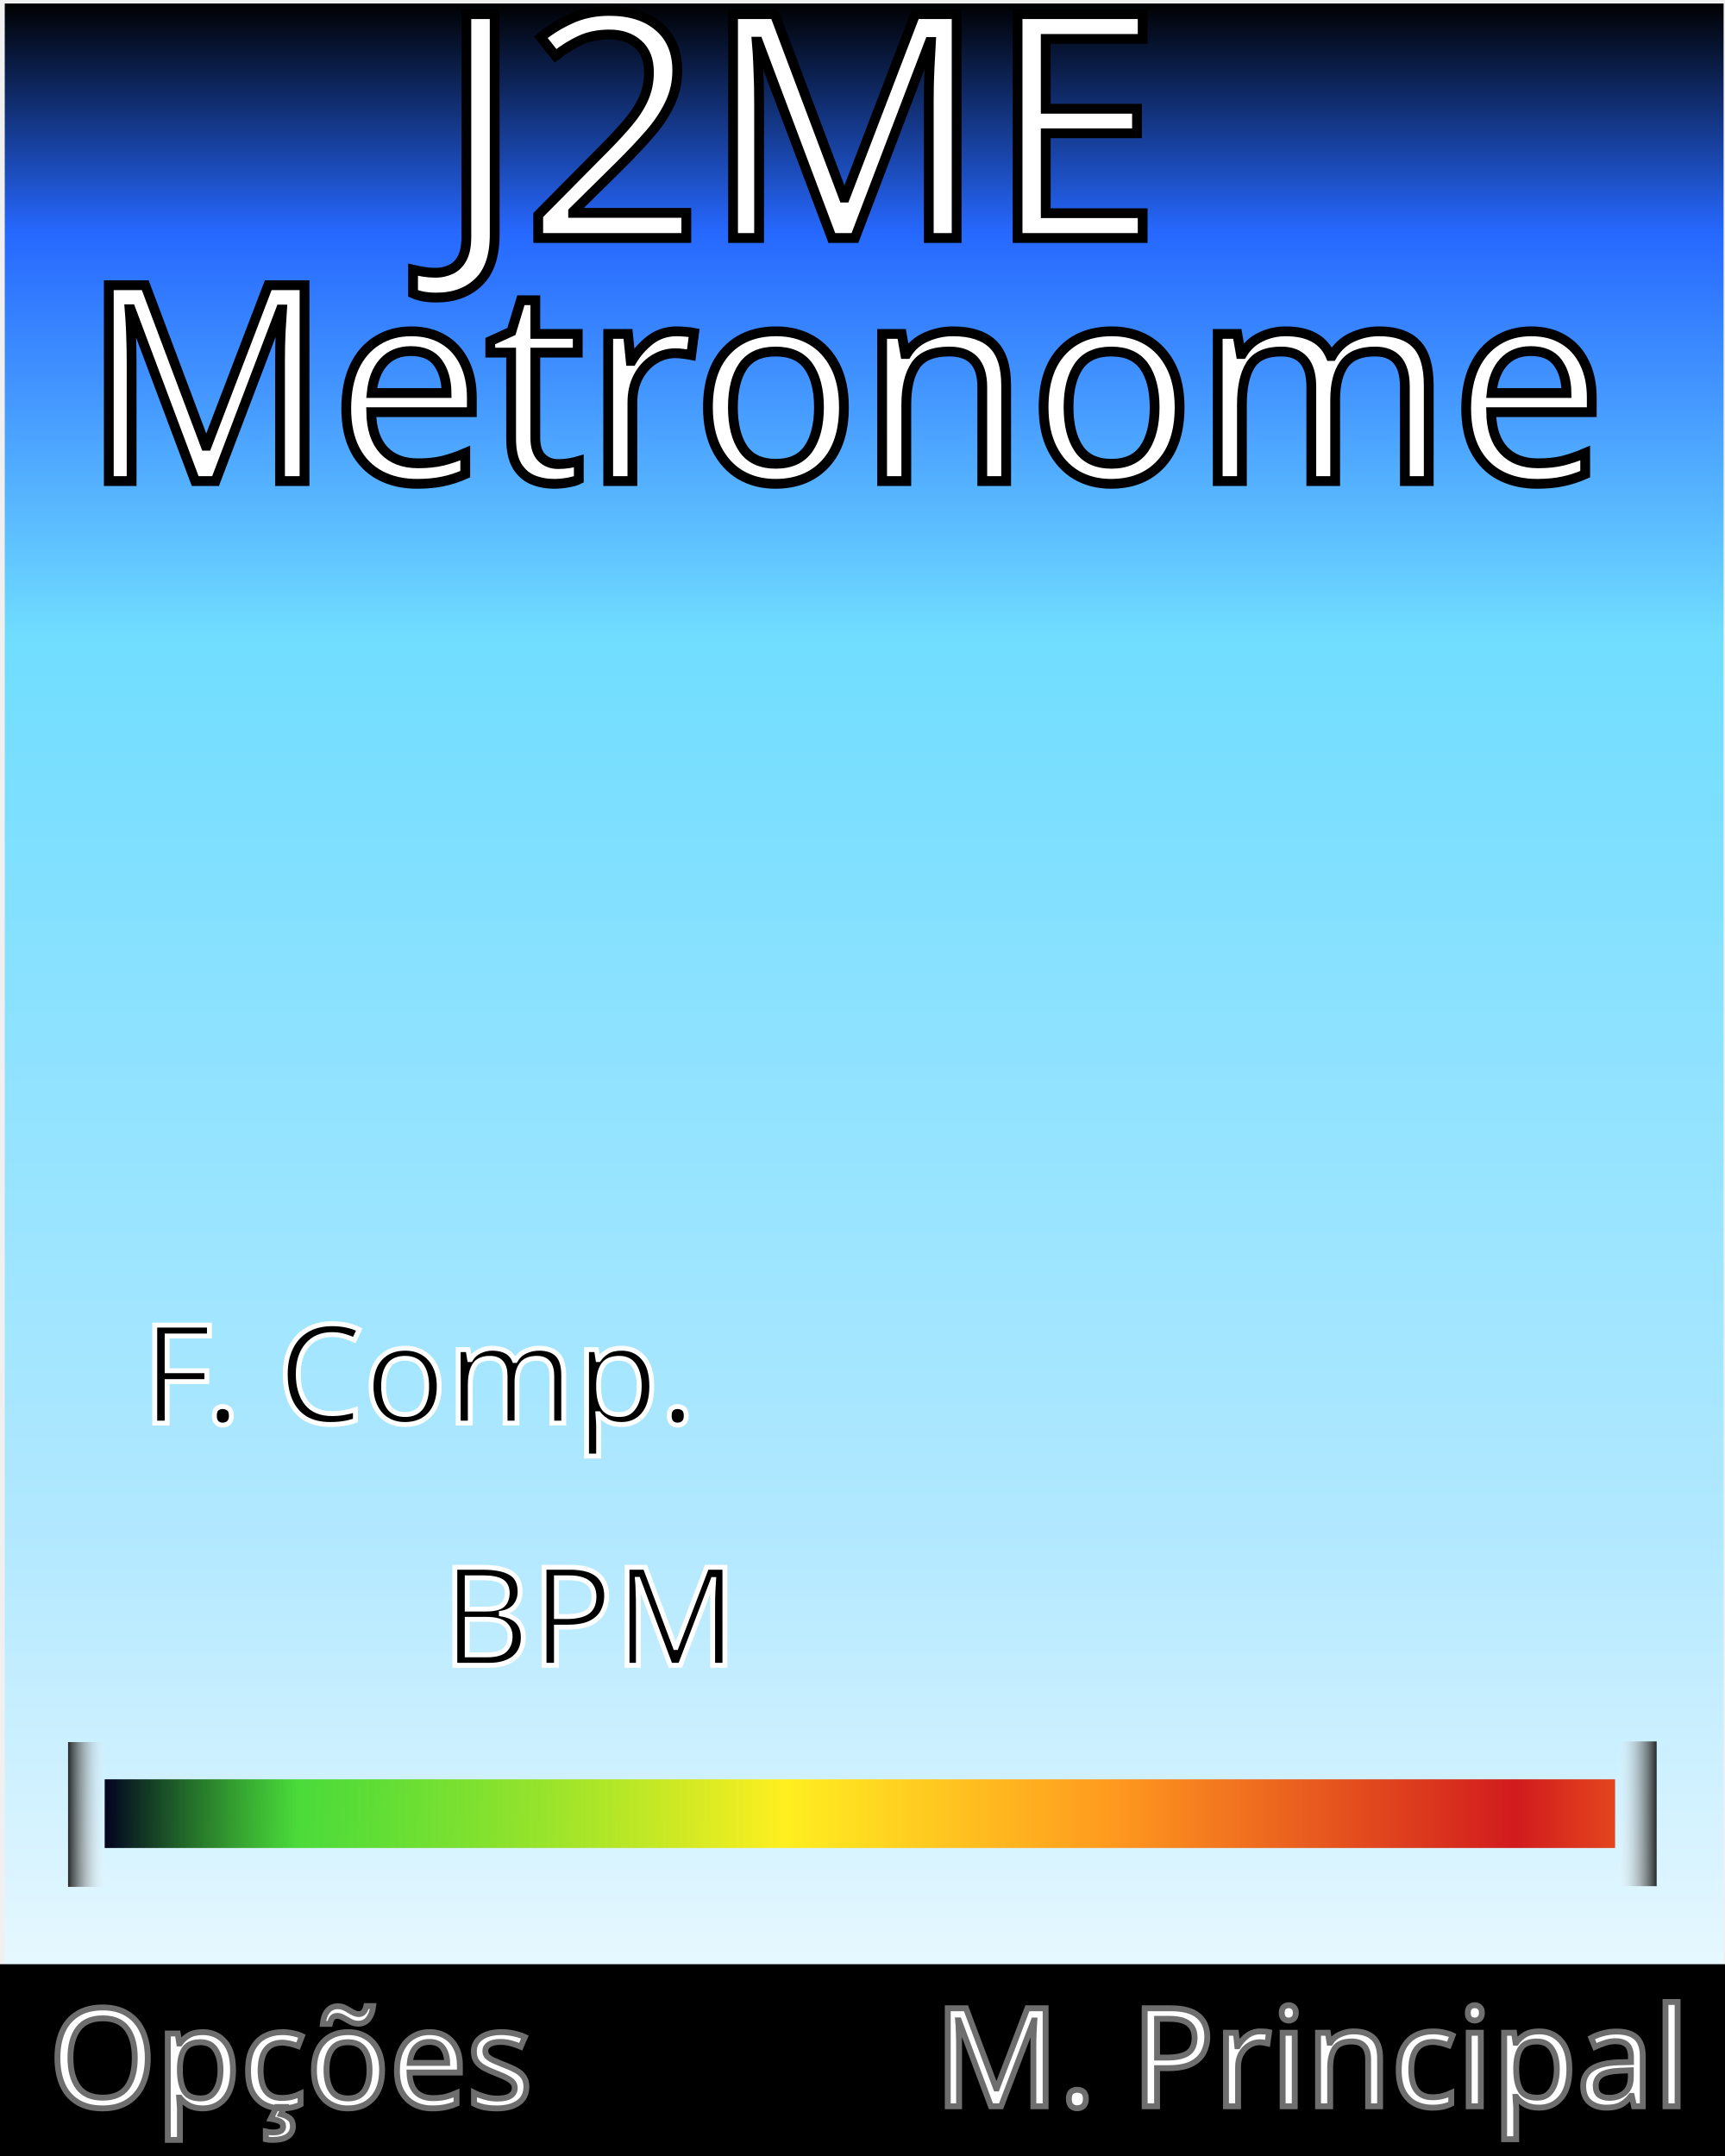
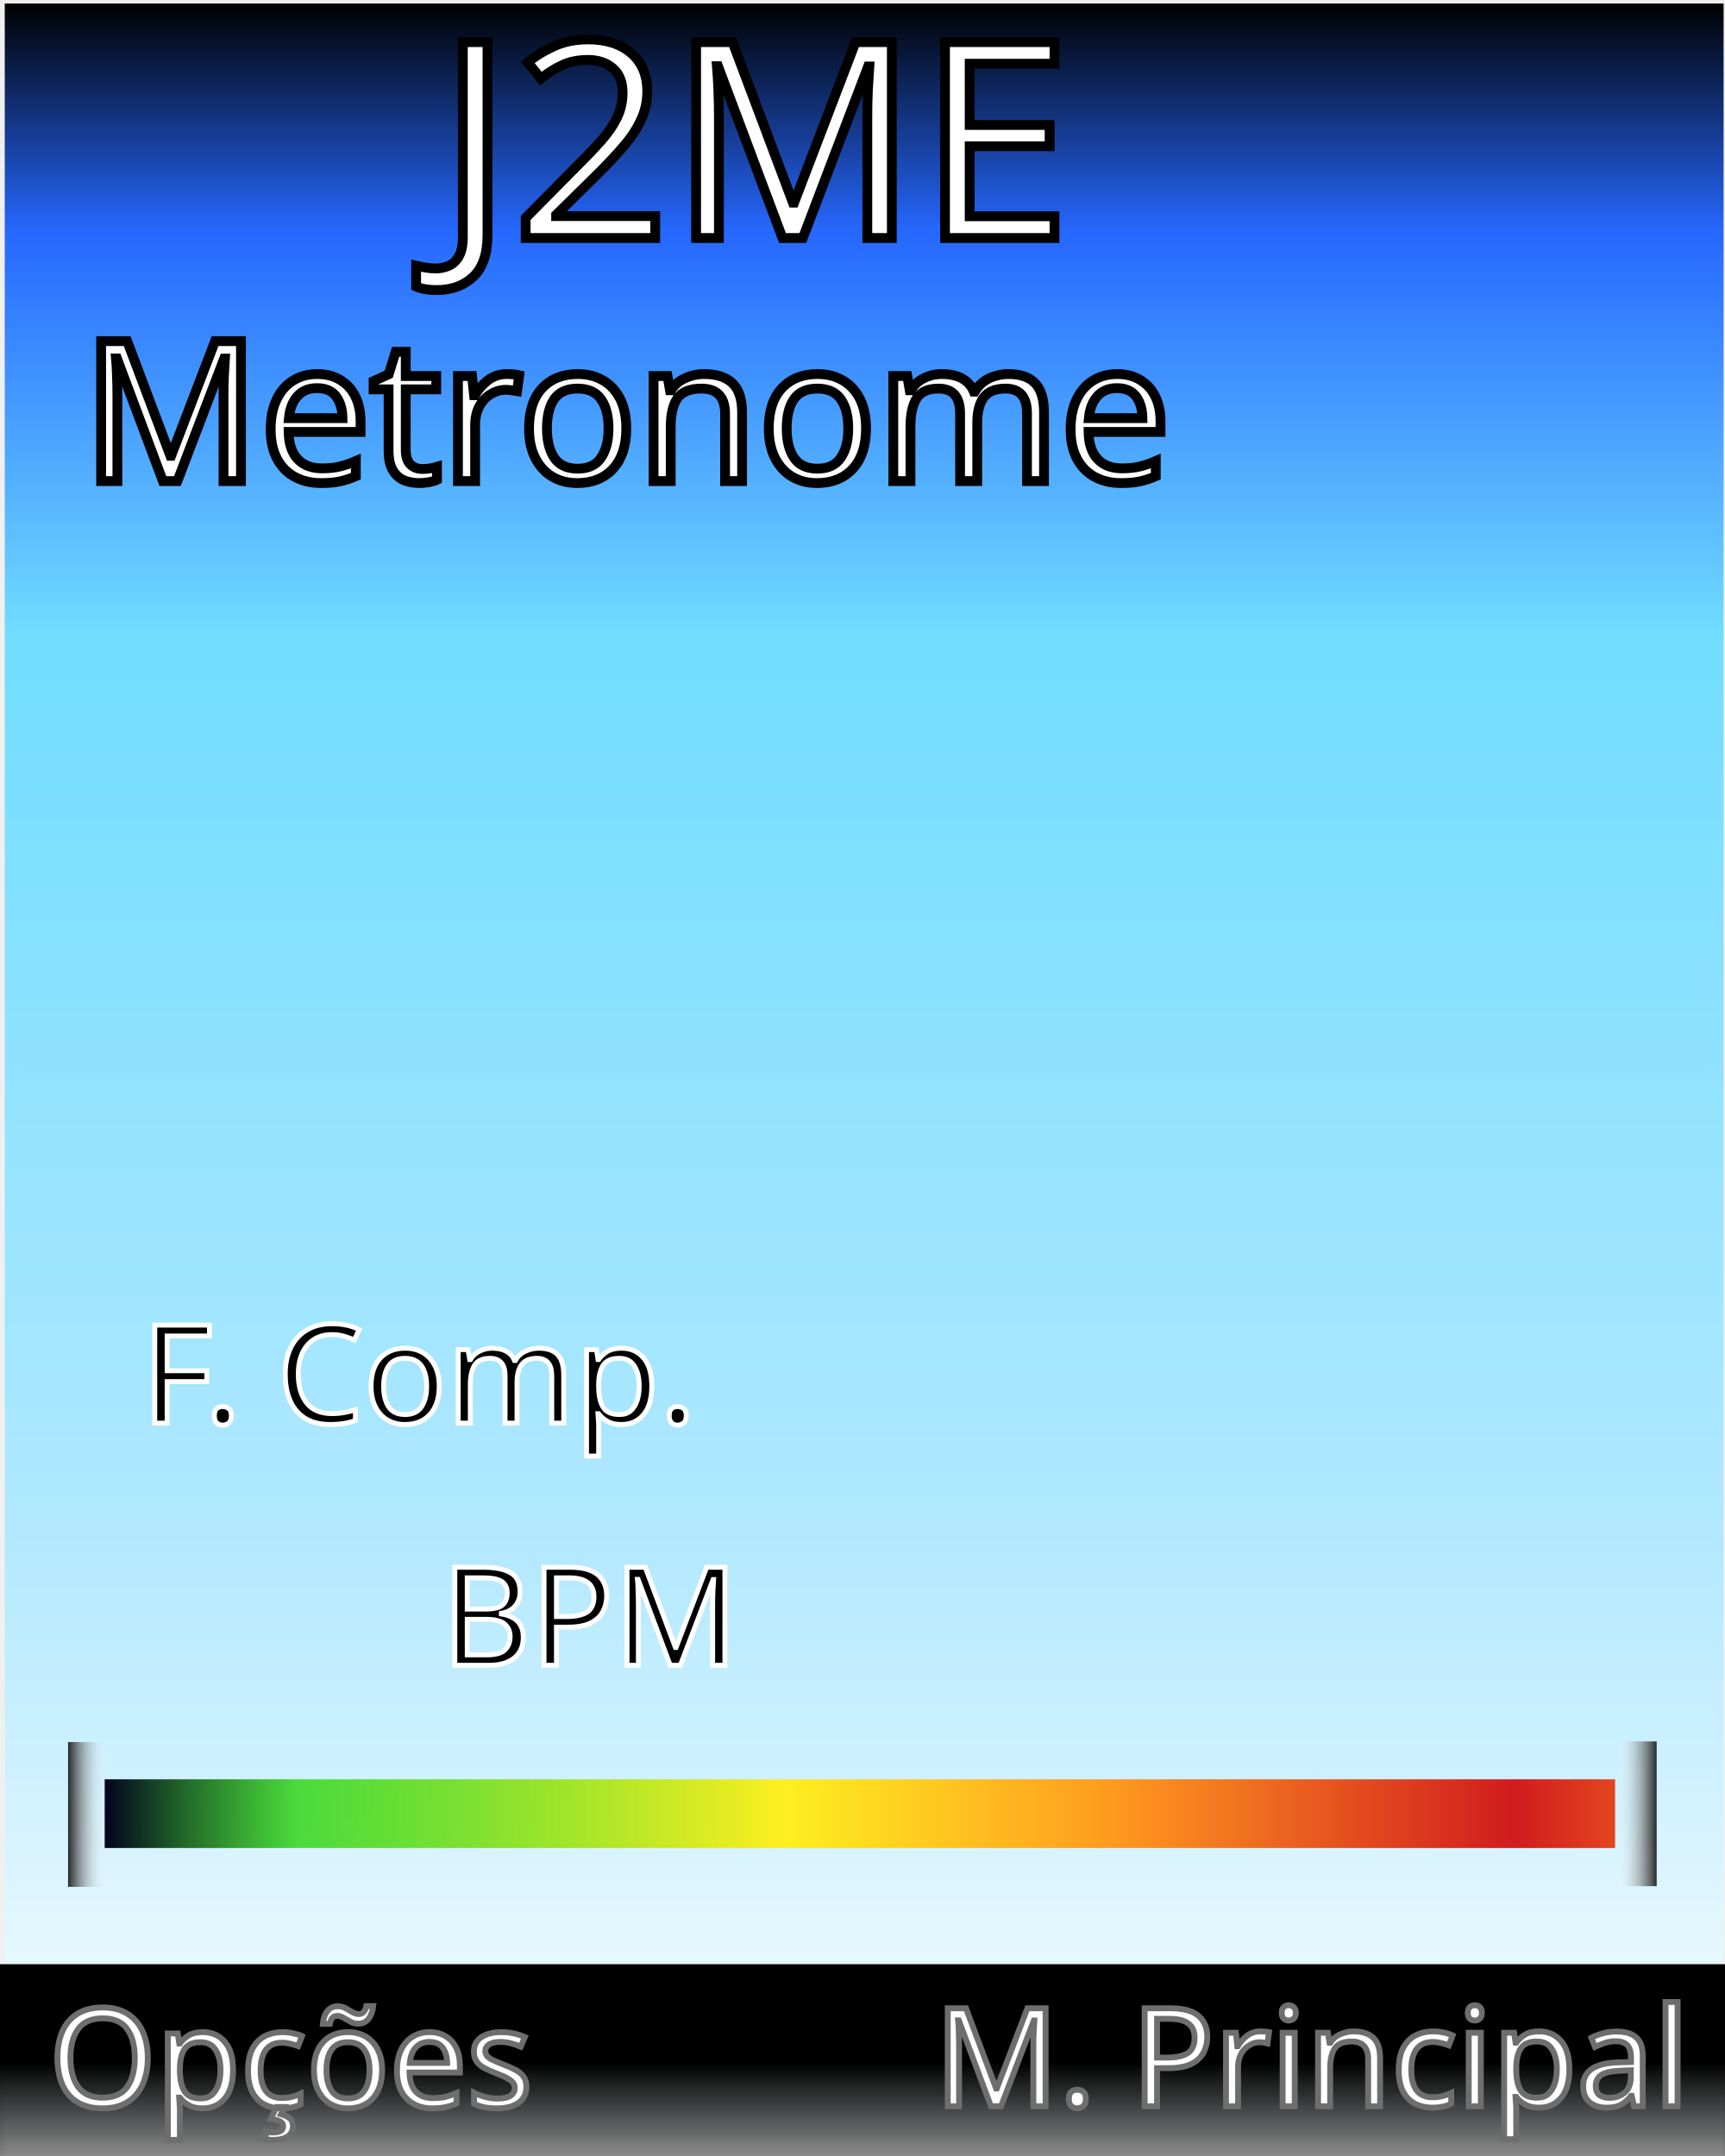
<svg xmlns="http://www.w3.org/2000/svg" xmlns:xlink="http://www.w3.org/1999/xlink" width="176" height="220" id="svg2" version="1.1">
  <defs id="defs4">
+     <linearGradient id="linearGradient2894">
+       <stop style="stop-color:#000000;stop-opacity:1;" offset="0" id="stop2896" />
+       <stop style="stop-color:#000000;stop-opacity:0;" offset="1" id="stop2898" />
+     </linearGradient>
    <linearGradient id="linearGradient3754">
      <stop style="stop-color:#272929;stop-opacity:1;" offset="0" id="stop3756" />
      <stop style="stop-color:#ffffff;stop-opacity:0;" offset="1" id="stop3758" />
    </linearGradient>
    <linearGradient id="linearGradient3734">
      <stop style="stop-color:#020020;stop-opacity:1;" offset="0" id="stop3736" />
      <stop id="stop3744" offset="0.116" style="stop-color:#21d400;stop-opacity:0.768;" />
      <stop id="stop3742" offset="0.407" style="stop-color:#ffef20;stop-opacity:1;" />
      <stop style="stop-color:#ff991f;stop-opacity:1;" offset="0.604" id="stop3748" />
      <stop id="stop3750" offset="0.843" style="stop-color:#d11b1e;stop-opacity:1;" />
      <stop style="stop-color:#ff841e;stop-opacity:1;" offset="0.993" id="stop3746" />
      <stop style="stop-color:#ff5405;stop-opacity:1;" offset="1" id="stop3738" />
    </linearGradient>
    <linearGradient id="linearGradient3606">
      <stop style="stop-color:#000000;stop-opacity:1" offset="0" id="stop3608" />
      <stop id="stop3618" offset="0.106" style="stop-color:#2668ff;stop-opacity:1;" />
      <stop id="stop3616" offset="0.292" style="stop-color:#70ddff;stop-opacity:1" />
      <stop id="stop3614" offset="0.703" style="stop-color:#b1e8ff;stop-opacity:1" />
      <stop style="stop-color:#ffffff;stop-opacity:1" offset="1" id="stop3610" />
    </linearGradient>
    <linearGradient xlink:href="#linearGradient3606" id="linearGradient3612" x1="378.571" y1="0.434" x2="378.571" y2="1061.434" gradientUnits="userSpaceOnUse" gradientTransform="matrix(0.2333866,0,0,0.2085579,-668.1831,841.096)" />
    <linearGradient xlink:href="#linearGradient3734" id="linearGradient3740" x1="11.686" y1="185.357" x2="181.529" y2="185.357" gradientUnits="userSpaceOnUse" gradientTransform="matrix(1.005828,0,0,1.090278,-1.175824,-17.02381)" />
    <linearGradient xlink:href="#linearGradient3754" id="linearGradient3764" x1="6.945" y1="185.15" x2="10.859" y2="185.15" gradientUnits="userSpaceOnUse" />
    <linearGradient xlink:href="#linearGradient3754-2" id="linearGradient3764-1" x1="6.945" y1="185.15" x2="10.859" y2="185.15" gradientUnits="userSpaceOnUse" />
    <linearGradient id="linearGradient3754-2">
      <stop style="stop-color:#272929;stop-opacity:1;" offset="0" id="stop3756-6" />
      <stop style="stop-color:#ffffff;stop-opacity:0;" offset="1" id="stop3758-0" />
    </linearGradient>
    <linearGradient gradientTransform="matrix(1.030081,0,0,1,-176.1802,-0.06916451)" y2="185.15" x2="10.859" y1="185.15" x1="6.945" gradientUnits="userSpaceOnUse" id="linearGradient3783" xlink:href="#linearGradient3754-2" />
+     <linearGradient xlink:href="#linearGradient2894" id="linearGradient2900" x1="-579.857" y1="1051.398" x2="-579.857" y2="1068.791" gradientUnits="userSpaceOnUse" />
  </defs>
  <g id="layer1" transform="translate(668,-840.9336)" style="display:inline">
    <rect style="fill:url(#linearGradient3612);fill-opacity:1;fill-rule:evenodd;stroke:none" id="rect2816" width="175.373" height="221.071" x="-667.516" y="841.291" />
-     <rect style="fill:#000000;fill-opacity:1;stroke:none" id="rect3634" width="176.429" height="20.072" x="-668.071" y="1041.362" />
+     <rect style="fill:url(#linearGradient2900);fill-opacity:1;stroke:none" id="rect3634" width="176.429" height="20.072" x="-668.071" y="1041.362" />
    <text xml:space="preserve" style="font-size:14px;font-style:normal;font-weight:normal;fill:#000000;fill-opacity:1;stroke:#6e6e6e;stroke-width:0.6;stroke-miterlimit:4;stroke-opacity:1;stroke-dasharray:none;font-family:Bitstream Vera Sans" x="-663" y="1055.934" id="text3644">
      <tspan id="tspan3646" x="-663" y="1055.934" style="font-size:14px;fill:#ffffff;fill-opacity:1;stroke:#6e6e6e;stroke-width:0.6;stroke-miterlimit:4;stroke-opacity:1;stroke-dasharray:none;font-family:Arial Rounded MT Bold;-inkscape-font-specification:Arial Rounded MT Bold">Opções</tspan>
    </text>
    <text xml:space="preserve" style="font-size:14px;font-style:normal;font-weight:normal;fill:#000000;fill-opacity:1;stroke:#6e6e6e;stroke-width:0.6;stroke-miterlimit:4;stroke-opacity:1;stroke-dasharray:none;font-family:Bitstream Vera Sans" x="-572.661" y="1055.859" id="text3644-6">
      <tspan id="tspan3646-8" x="-572.661" y="1055.859" style="font-size:14px;fill:#ffffff;fill-opacity:1;stroke:#6e6e6e;stroke-width:0.6;stroke-miterlimit:4;stroke-opacity:1;stroke-dasharray:none;font-family:Arial Rounded MT Bold;-inkscape-font-specification:Arial Rounded MT Bold">M. Principal</tspan>
    </text>
    <text xml:space="preserve" style="font-size:40px;font-style:normal;font-weight:normal;fill:#000000;fill-opacity:1;stroke:#ffffff;stroke-width:0.5;stroke-miterlimit:4;stroke-opacity:1;stroke-dasharray:none;font-family:Bitstream Vera Sans" x="-653.571" y="986.148" id="text3673">
      <tspan id="tspan3675" x="-653.571" y="986.148" style="font-size:14px;stroke:#ffffff;stroke-width:0.5;stroke-miterlimit:4;stroke-opacity:1;stroke-dasharray:none;font-family:Arial Rounded MT Bold;-inkscape-font-specification:Arial Rounded MT Bold">F. Comp.</tspan>
    </text>
    <text xml:space="preserve" style="font-size:40px;font-style:normal;font-weight:normal;fill:#000000;fill-opacity:1;stroke:#ffffff;stroke-width:0.5;stroke-miterlimit:4;stroke-opacity:1;stroke-dasharray:none;font-family:Bitstream Vera Sans" x="-622.953" y="1010.859" id="text3673-8">
      <tspan id="tspan3675-2" x="-622.953" y="1010.859" style="font-size:14px;stroke:#ffffff;stroke-width:0.5;stroke-miterlimit:4;stroke-opacity:1;stroke-dasharray:none;font-family:Arial Rounded MT Bold;-inkscape-font-specification:Arial Rounded MT Bold">BPM</tspan>
    </text>
-     <text xml:space="preserve" style="font-size:40px;font-style:normal;font-weight:normal;fill:#ffffff;fill-opacity:1;stroke:#000000;stroke-opacity:1;font-family:Broadway;-inkscape-font-specification:Broadway" x="-623.357" y="865.219" id="text3702">
-       <tspan id="tspan3704" x="-623.357" y="865.219" style="font-size:32px;font-style:normal;font-variant:normal;font-weight:normal;font-stretch:normal;fill:#ffffff;fill-opacity:1;stroke:#000000;stroke-opacity:1;font-family:Cooper Black;-inkscape-font-specification:Cooper Black">J2ME</tspan>
+     <text xml:space="preserve" style="font-size:28px;font-style:normal;font-weight:normal;fill:#ffffff;fill-opacity:1;stroke:#000000;stroke-opacity:1;display:inline;font-family:Fat Freddie Contour;-inkscape-font-specification:Fat Freddie Contour" x="-623.357" y="865.219" id="text3702">
+       <tspan id="tspan3704" x="-623.357" y="865.219" style="font-size:28px;font-style:normal;font-variant:normal;font-weight:normal;font-stretch:normal;fill:#ffffff;fill-opacity:1;stroke:#000000;stroke-opacity:1;font-family:Fat Freddie Contour;-inkscape-font-specification:Fat Freddie Contour">J2ME</tspan>
    </text>
-     <text xml:space="preserve" style="font-size:28px;font-style:normal;font-weight:normal;fill:#ffffff;fill-opacity:1;stroke:#000000;stroke-opacity:1;font-family:Broadway;-inkscape-font-specification:Broadway" x="-659.617" y="890.025" id="text3702-7">
-       <tspan id="tspan3704-7" x="-659.617" y="890.025" style="font-size:28px;font-style:normal;font-variant:normal;font-weight:normal;font-stretch:normal;fill:#ffffff;fill-opacity:1;stroke:#000000;stroke-opacity:1;font-family:Cooper Black;-inkscape-font-specification:Cooper Black">Metronome</tspan>
+     <text xml:space="preserve" style="font-size:20px;font-style:normal;font-weight:normal;fill:#ffffff;fill-opacity:1;stroke:#000000;stroke-opacity:1;display:inline;font-family:Fat Freddie Contour;-inkscape-font-specification:Fat Freddie Contour" x="-659.617" y="890.025" id="text3702-7">
+       <tspan id="tspan3704-7" x="-659.617" y="890.025" style="font-size:20px;font-style:normal;font-variant:normal;font-weight:normal;font-stretch:normal;fill:#ffffff;fill-opacity:1;stroke:#000000;stroke-opacity:1;font-family:Fat Freddie Contour;-inkscape-font-specification:Fat Freddie Contour">Metronome</tspan>
    </text>
  </g>
  <g id="layer2" style="display:inline">
    <rect style="fill:url(#linearGradient3740);fill-opacity:1;stroke:none" id="rect3732" width="154.107" height="7.009" x="10.679" y="181.562" />
    <rect style="fill:url(#linearGradient3764);fill-opacity:1;stroke:none" id="rect3752" width="3.914" height="14.773" x="6.945" y="177.763" />
    <rect style="fill:url(#linearGradient3783);fill-opacity:1;stroke:none;display:inline" id="rect3752-4" width="4.032" height="14.773" x="-169.026" y="177.694" transform="scale(-1,1)" />
  </g>
</svg>
